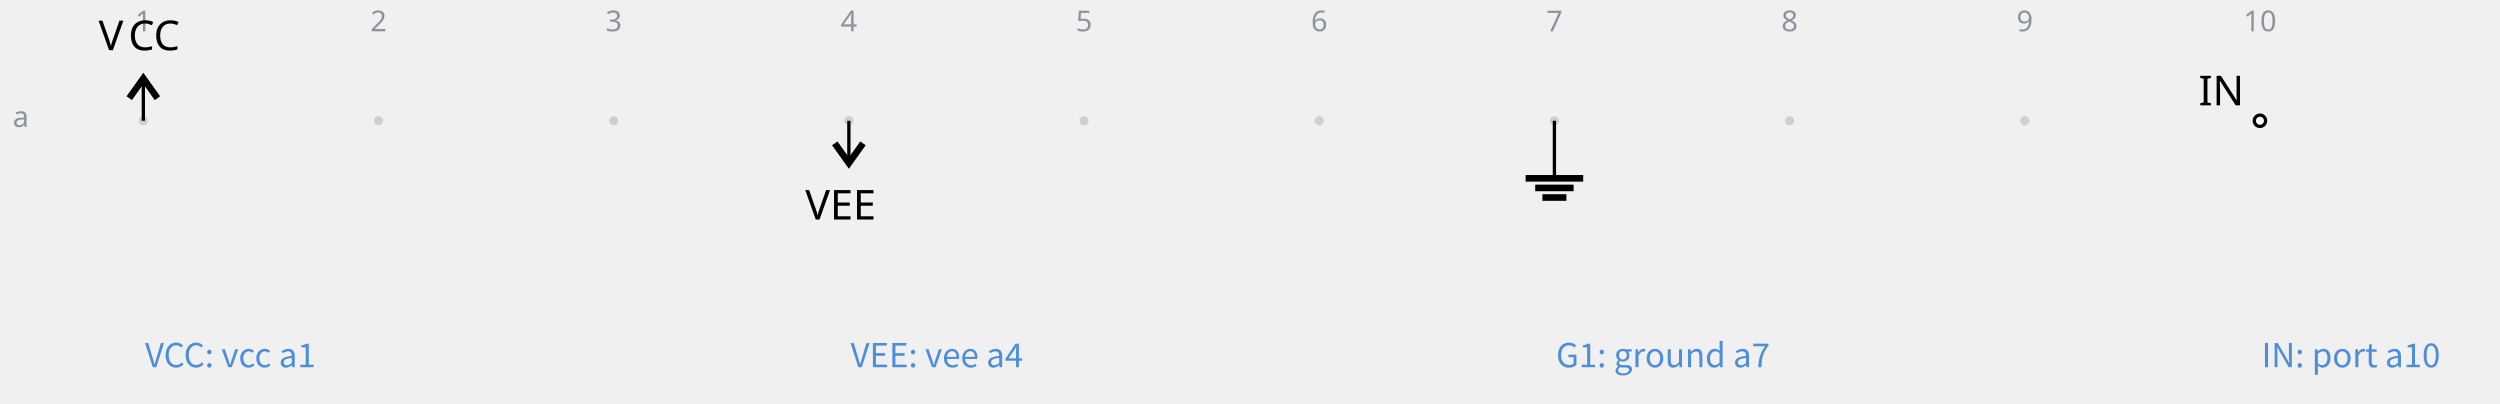
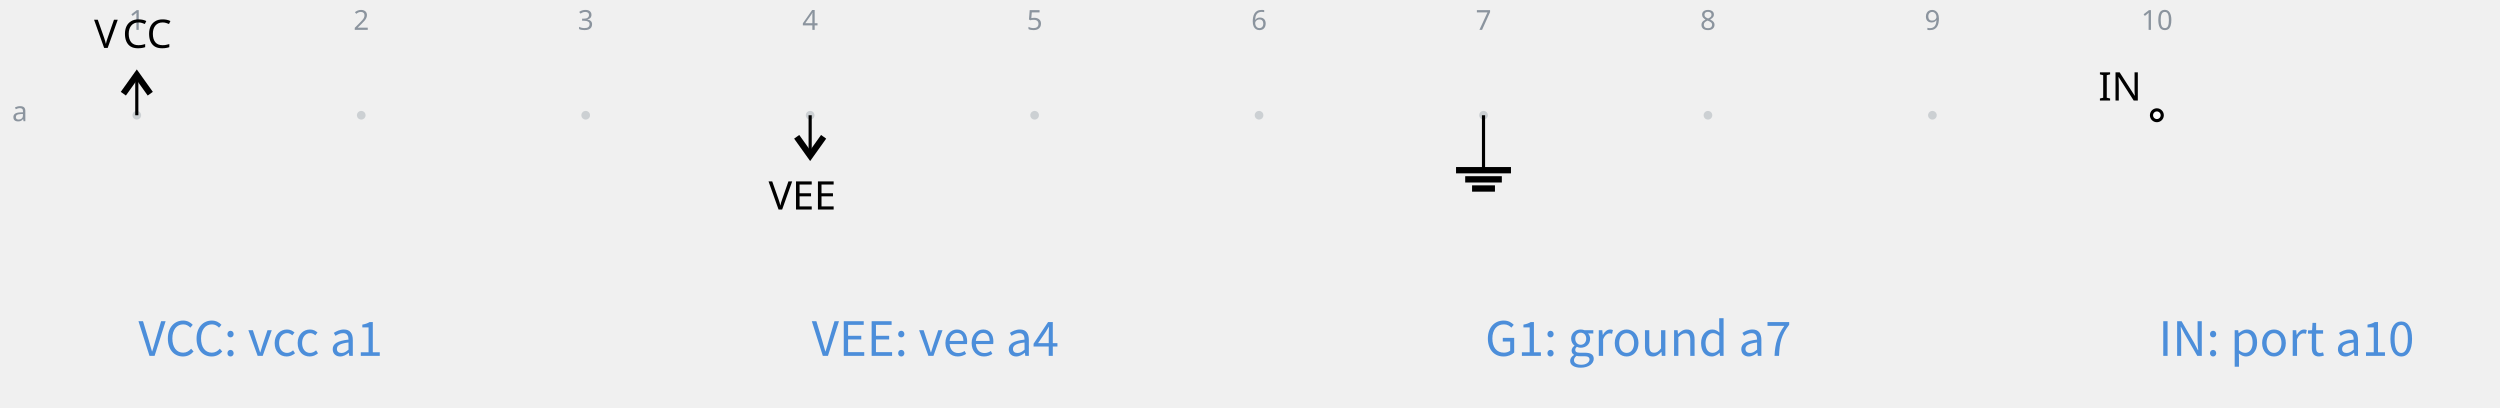
- <svg xmlns="http://www.w3.org/2000/svg" data-circuit-fence="0.1.0" fill="currentColor" width="806.557" height="130.178" viewBox="-72 -72 604.918 97.633">
+ <svg xmlns="http://www.w3.org/2000/svg" data-circuit-fence="0.1.0" fill="currentColor" width="845.101" height="137.689" viewBox="-72 -72 633.826 103.267">
  <g stroke="currentColor" stroke-miterlimit="10" stroke-width=".8">
    <path fill="#8b949e" fill-opacity=".35" stroke="none" stroke-opacity=".35" d="M-36.218-42.781a1.1 1.1 0 1 0-2.2 0 1.1 1.1 0 0 0 2.2 0M20.688-42.781a1.1 1.1 0 1 0-2.2 0 1.1 1.1 0 0 0 2.2 0M77.593-42.781a1.1 1.1 0 1 0-2.2 0 1.1 1.1 0 0 0 2.2 0M134.499-42.781a1.1 1.1 0 1 0-2.2 0 1.1 1.1 0 0 0 2.2 0M191.404-42.781a1.1 1.1 0 1 0-2.2 0 1.1 1.1 0 0 0 2.2 0M248.31-42.781a1.1 1.1 0 1 0-2.2 0 1.1 1.1 0 0 0 2.2 0M305.215-42.781a1.1 1.1 0 1 0-2.2 0 1.1 1.1 0 0 0 2.2 0M362.12-42.781a1.1 1.1 0 1 0-2.2 0 1.1 1.1 0 0 0 2.2 0M419.026-42.781a1.1 1.1 0 1 0-2.2 0 1.1 1.1 0 0 0 2.2 0M475.932-42.781a1.1 1.1 0 1 0-2.2 0 1.1 1.1 0 0 0 2.2 0m-1.1 0" />
    <g fill="#8b949e" stroke="#8b949e">
      <text x="-37.318" y="-42.781" fill="#8b949e" stroke="none" font-family="cmr7" font-size="7" transform="translate(-1.993 -21.645)">1</text>
    </g>
    <g fill="#8b949e" stroke="#8b949e">
      <text x="-37.318" y="-42.781" fill="#8b949e" stroke="none" font-family="cmr7" font-size="7" transform="translate(54.912 -21.645)">2</text>
    </g>
    <g fill="#8b949e" stroke="#8b949e">
      <text x="-37.318" y="-42.781" fill="#8b949e" stroke="none" font-family="cmr7" font-size="7" transform="translate(111.818 -21.645)">3</text>
    </g>
    <g fill="#8b949e" stroke="#8b949e">
      <text x="-37.318" y="-42.781" fill="#8b949e" stroke="none" font-family="cmr7" font-size="7" transform="translate(168.723 -21.645)">4</text>
    </g>
    <g fill="#8b949e" stroke="#8b949e">
      <text x="-37.318" y="-42.781" fill="#8b949e" stroke="none" font-family="cmr7" font-size="7" transform="translate(225.629 -21.645)">5</text>
    </g>
    <g fill="#8b949e" stroke="#8b949e">
      <text x="-37.318" y="-42.781" fill="#8b949e" stroke="none" font-family="cmr7" font-size="7" transform="translate(282.534 -21.645)">6</text>
    </g>
    <g fill="#8b949e" stroke="#8b949e">
      <text x="-37.318" y="-42.781" fill="#8b949e" stroke="none" font-family="cmr7" font-size="7" transform="translate(339.44 -21.645)">7</text>
    </g>
    <g fill="#8b949e" stroke="#8b949e">
      <text x="-37.318" y="-42.781" fill="#8b949e" stroke="none" font-family="cmr7" font-size="7" transform="translate(396.345 -21.645)">8</text>
    </g>
    <g fill="#8b949e" stroke="#8b949e">
      <text x="-37.318" y="-42.781" fill="#8b949e" stroke="none" font-family="cmr7" font-size="7" transform="translate(453.25 -21.645)">9</text>
    </g>
    <g fill="#8b949e" stroke="#8b949e">
      <text x="-37.318" y="-42.781" fill="#8b949e" stroke="none" font-family="cmr7" font-size="7" transform="translate(508.163 -21.645)">10</text>
    </g>
    <g fill="#8b949e" stroke="#8b949e">
      <text x="-37.318" y="-42.781" fill="#8b949e" stroke="none" font-family="cmr7" font-size="7" transform="translate(-31.62 1.507)">a</text>
    </g>
    <g stroke="none" font-family="cmr10" font-size="10">
      <text x="-37.318" y="-42.781" transform="translate(-10.833 -17.074)">V</text>
      <text x="-30.096" y="-42.781" transform="translate(-10.833 -17.074)">CC</text>
    </g>
    <g stroke-width="1.6">
      <path fill="none" d="m-40.732-48.244 3.414-4.78 3.415 4.78" />
      <path fill="none" stroke-width=".8" d="M-37.318-42.781v-10.243" />
    </g>
    <text x="-37.318" y="-42.781" stroke="none" font-family="cmr10" font-size="10" transform="translate(160.16 23.907)">VEE</text>
    <g stroke-width="1.6">
      <path fill="none" d="m129.984-37.318 3.415 4.78 3.414-4.78" />
      <path fill="none" stroke-width=".8" d="M133.399-42.781v10.243" />
    </g>
    <path fill="none" d="M304.115-42.781v13.93" />
    <path fill="none" stroke-width="1.6" d="M297.15-28.85h13.93m-11.608 2.32h9.287m-7.546 2.323h5.804" />
    <g fill="#ffffff">
      <path d="M476.197-42.781a1.365 1.365 0 1 0-2.73 0 1.365 1.365 0 0 0 2.73 0Zm-1.365 0" />
    </g>
    <text x="-37.318" y="-42.781" stroke="none" font-family="cmr10" font-size="10" transform="translate(497.305 -3.733)">IN</text>
    <g>
-       <text x="-37.318" y="-42.781" fill="#4c8eda" stroke="none" font-family="'Noto Sans CJK JP','Noto Sans JP','Hiragino Sans','Yu Gothic',sans-serif" font-size="8" transform="translate(.4 59.639)">VCC: vcc a1</text>
+       <text x="-37.318" y="-42.781" fill="#4c8eda" stroke="none" font-family="'Noto Sans CJK JP','Noto Sans JP','Hiragino Sans','Yu Gothic',sans-serif" font-size="12" transform="translate(.4 61.005)">VCC: vcc a1</text>
    </g>
    <g>
-       <text x="-37.318" y="-42.781" fill="#4c8eda" stroke="none" font-family="'Noto Sans CJK JP','Noto Sans JP','Hiragino Sans','Yu Gothic',sans-serif" font-size="8" transform="translate(171.116 59.639)">VEE: vee a4</text>
+       <text x="-37.318" y="-42.781" fill="#4c8eda" stroke="none" font-family="'Noto Sans CJK JP','Noto Sans JP','Hiragino Sans','Yu Gothic',sans-serif" font-size="12" transform="translate(171.116 61.005)">VEE: vee a4</text>
    </g>
    <g>
-       <text x="-37.318" y="-42.781" fill="#4c8eda" stroke="none" font-family="'Noto Sans CJK JP','Noto Sans JP','Hiragino Sans','Yu Gothic',sans-serif" font-size="8" transform="translate(341.833 59.639)">G1: ground a7</text>
+       <text x="-37.318" y="-42.781" fill="#4c8eda" stroke="none" font-family="'Noto Sans CJK JP','Noto Sans JP','Hiragino Sans','Yu Gothic',sans-serif" font-size="12" transform="translate(341.833 61.005)">G1: ground a7</text>
    </g>
    <g>
-       <text x="-37.318" y="-42.781" fill="#4c8eda" stroke="none" font-family="'Noto Sans CJK JP','Noto Sans JP','Hiragino Sans','Yu Gothic',sans-serif" font-size="8" transform="translate(512.55 59.639)">IN: port a10</text>
+       <text x="-37.318" y="-42.781" fill="#4c8eda" stroke="none" font-family="'Noto Sans CJK JP','Noto Sans JP','Hiragino Sans','Yu Gothic',sans-serif" font-size="12" transform="translate(512.55 61.005)">IN: port a10</text>
    </g>
  </g>
</svg>
